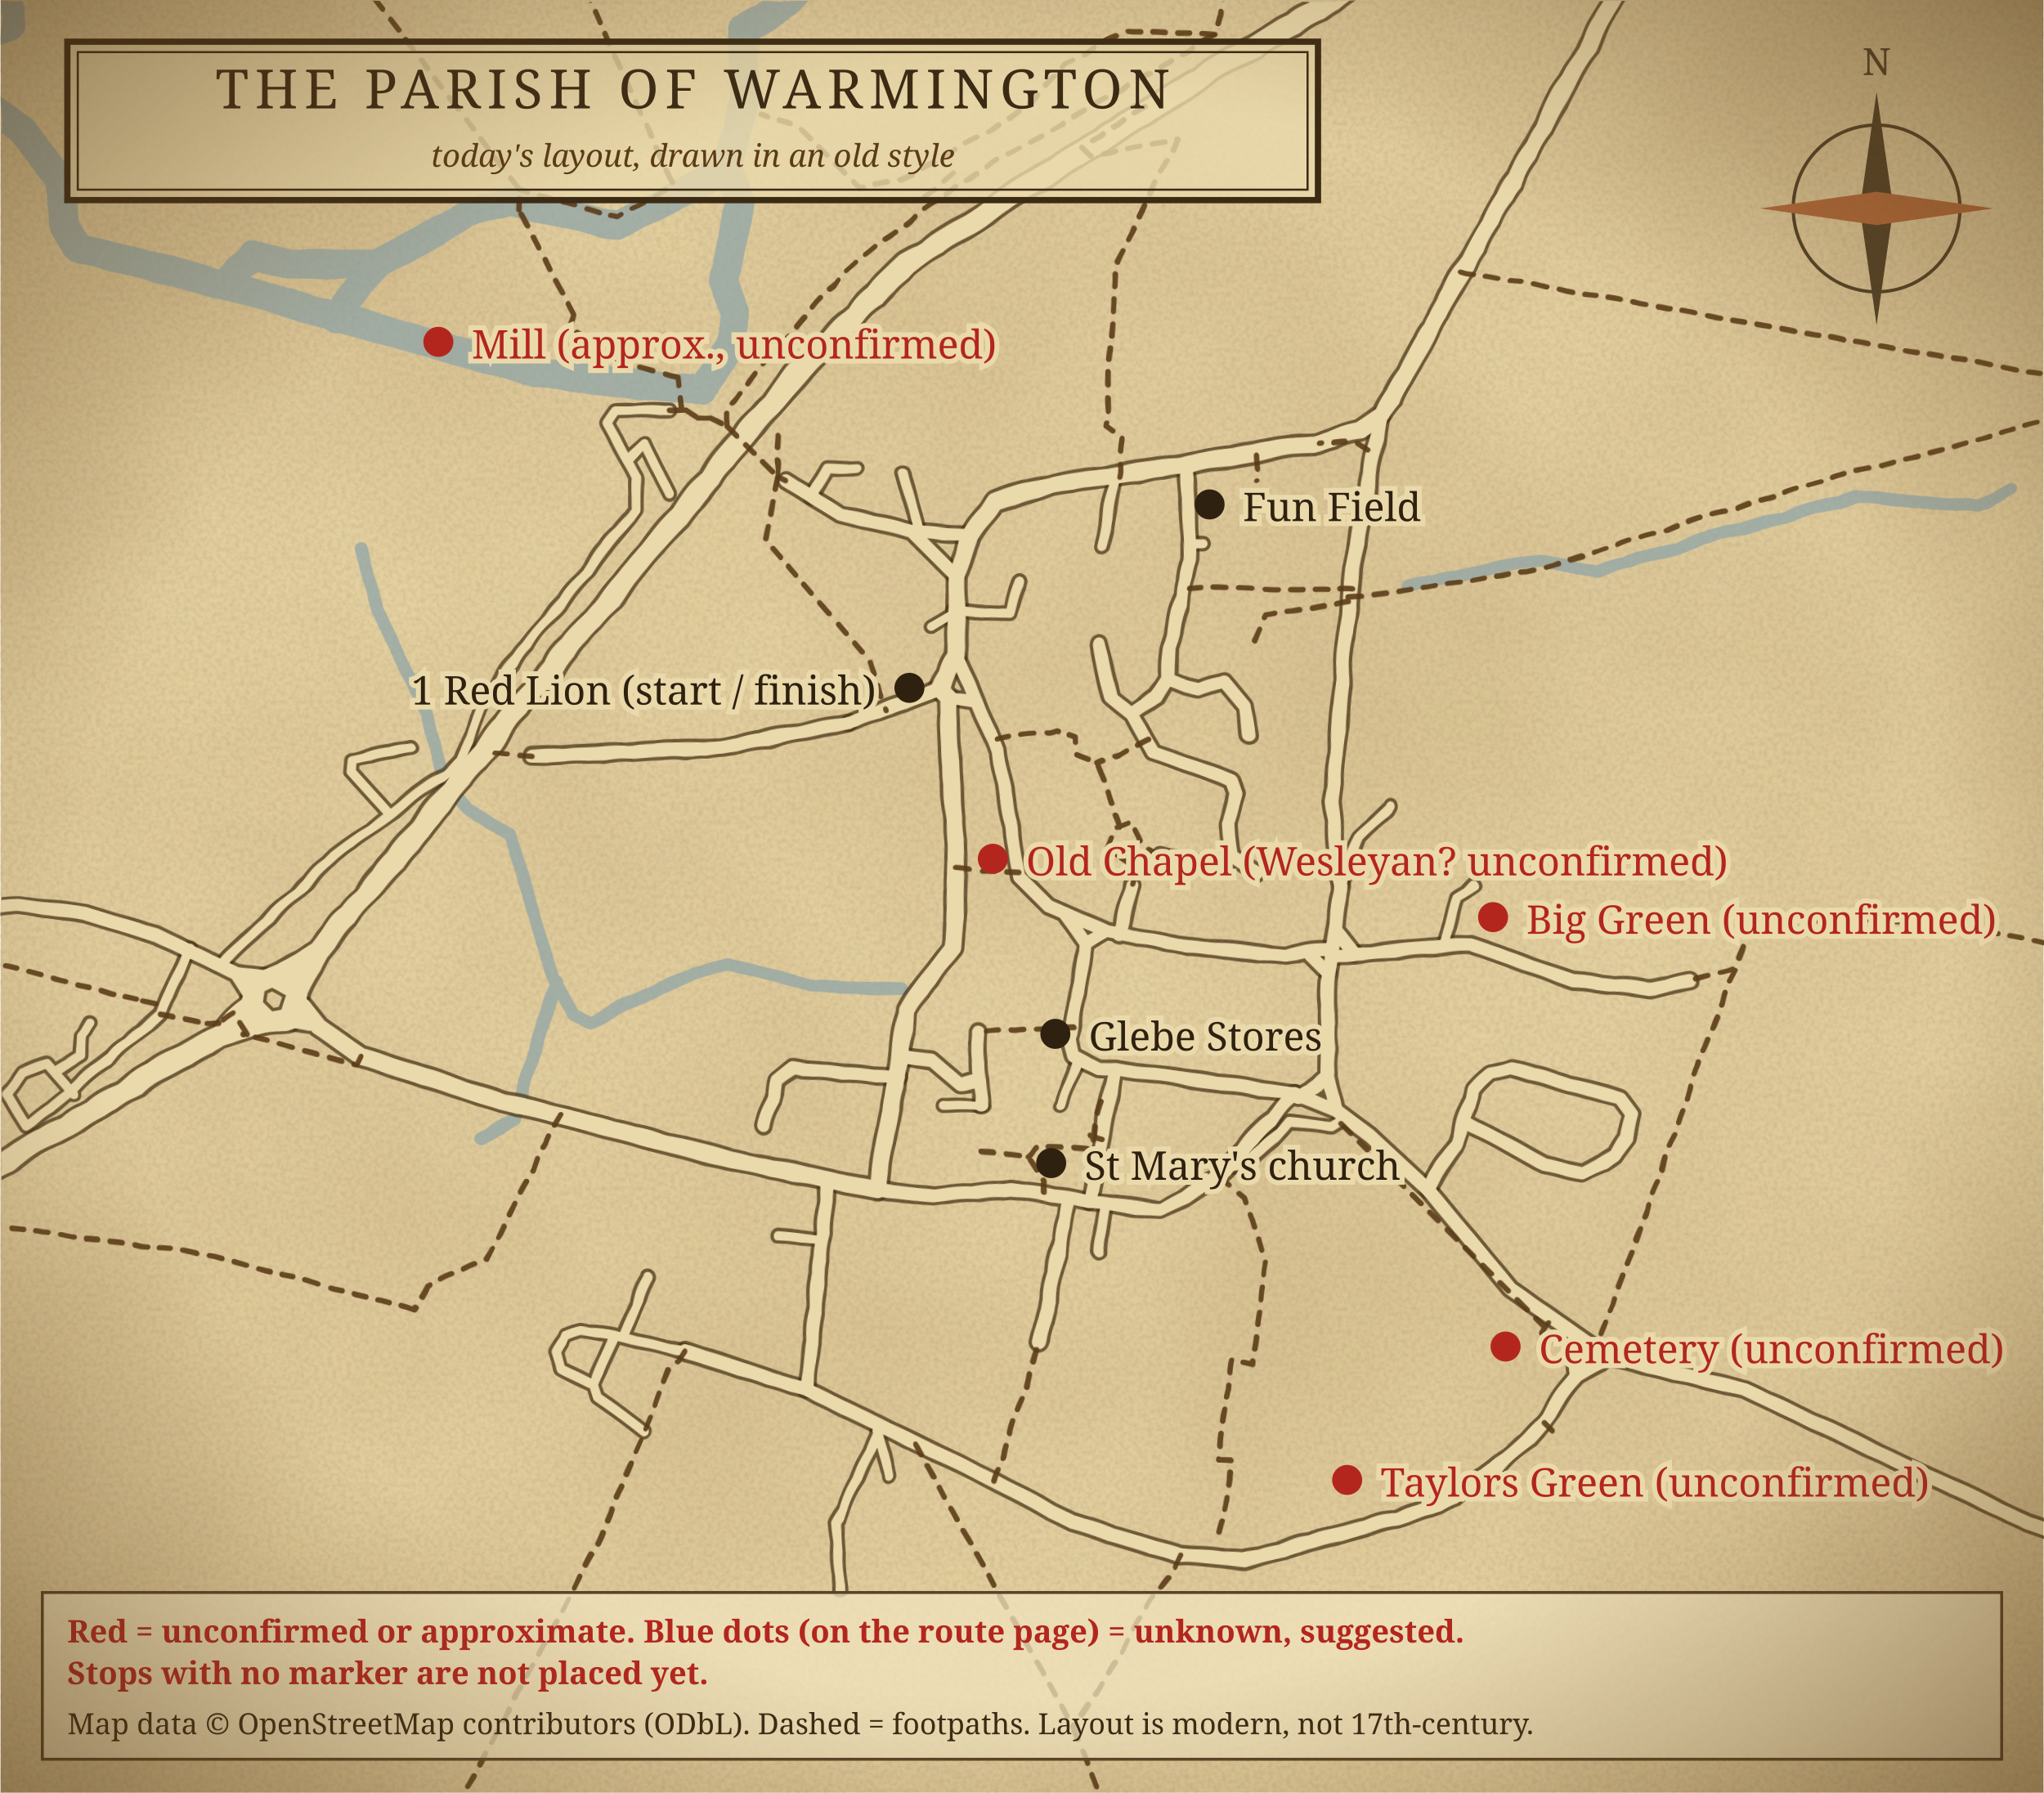
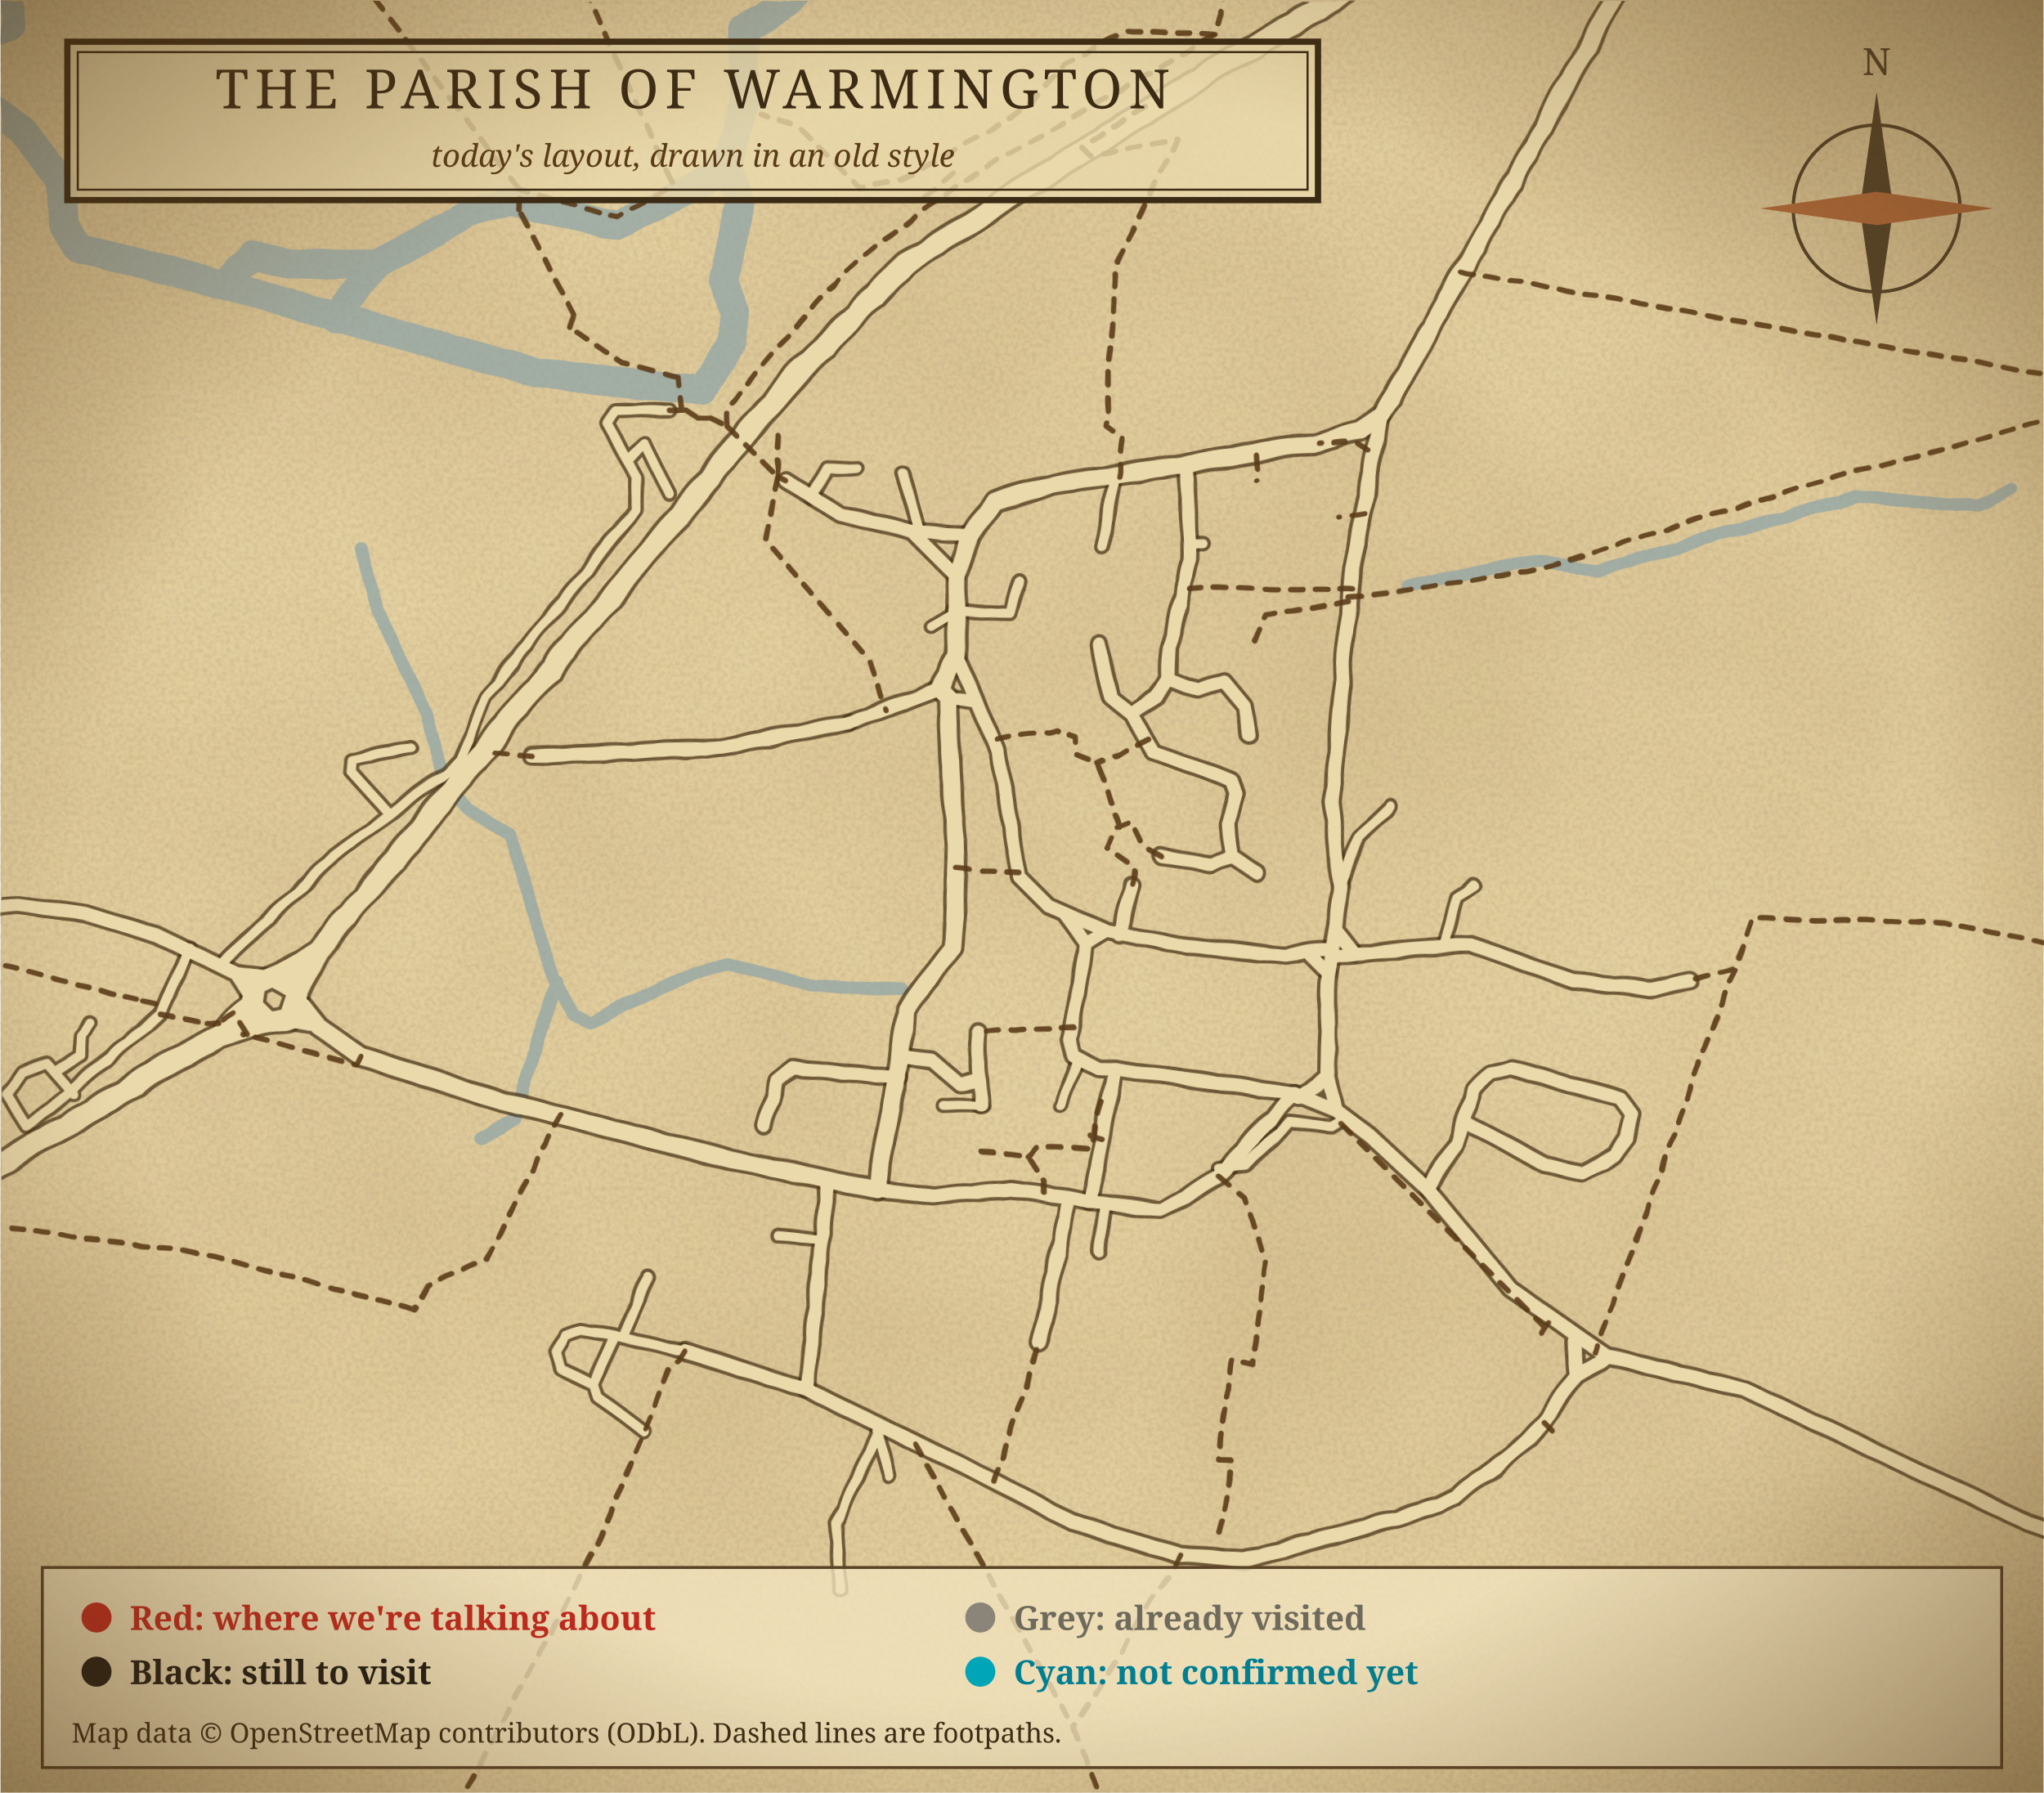
<svg xmlns="http://www.w3.org/2000/svg" width="1000" height="877" viewBox="215 470 490 430" font-family="Georgia,serif">
  <defs>
    <filter id="paper" x="0" y="0" width="100%" height="100%">
      <feTurbulence type="fractalNoise" baseFrequency="0.012" numOctaves="4" seed="7" />
      <feColorMatrix type="matrix" values="0 0 0 0 0.55 0 0 0 0 0.40 0 0 0 0 0.20 0 0 0 0.55 -0.05" />
    </filter>
    <filter id="speck">
      <feTurbulence type="fractalNoise" baseFrequency="0.9" numOctaves="2" seed="3" />
      <feColorMatrix type="matrix" values="0 0 0 0 0.3 0 0 0 0 0.2 0 0 0 0 0.1 0 0 0 0.35 -0.12" />
    </filter>
    <radialGradient id="vig" cx="50%" cy="50%" r="75%">
      <stop offset="60%" stop-color="#6b4a1f" stop-opacity="0" />
      <stop offset="100%" stop-color="#4a2f0e" stop-opacity="0.65" />
    </radialGradient>
    <filter id="rough">
      <feTurbulence baseFrequency="0.06" numOctaves="2" seed="2" result="t" />
      <feDisplacementMap in="SourceGraphic" in2="t" scale="1.2" />
    </filter>
  </defs>
  <rect x="215" y="470" width="490" height="430" fill="#e6d3a3" />
  <rect x="215" y="470" width="490" height="430" filter="url(#paper)" />
  <rect x="215" y="470" width="490" height="430" filter="url(#speck)" />
  <g filter="url(#rough)">
    <path d="M268 538L275 531L284 533L305 533L327 521L337 518L363 524L389 510L393 494L393 477L404 470L411 462L412 434L416 412L423 400M268 538L343 559L368 562M208 431L212 460L217 472L217 476L199 483L196 487L198 492L202 495L213 496L220 501L229 513L230 524L233 529L268 538M368 562L383 563L390 552L391 545L388 537L392 518L389 510M305 533L295 546" fill="none" stroke="#8aa3a8" stroke-width="7" stroke-linecap="round" stroke-linejoin="round" opacity=".7" />
    <path d="M697 587L689 591L660 589L627 598L598 607L584 604L552 610M431 707L409 706L389 701L381 703L356 715L352 713L347 704L337 670L327 664L321 657L317 641L305 616L301 601M330 743L338 738L348 705" fill="none" stroke="#8aa3a8" stroke-width="3" stroke-linecap="round" stroke-linejoin="round" opacity=".7" />
    <path d="M221 740L253 713L260 697M322 655L325 652L331 637L367 592L367 584L360 571M438 620L443 617M362 568L375 568M360 571L362 568M507 750L513 749L524 739L534 740L537 738M369 813L358 805L357 802L362 790L379 794M357 802L349 798L348 794L350 790L354 789L362 790M482 584L479 601M561 696L564 685L568 682M443 616L457 617L459 609M548 663L541 671L536 682M431 583L435 597M426 812L415 835L416 851M425 813L428 824M441 735L450 735M478 770L480 759M409 589L413 582L420 582M473 724L469 735M401 766L411 767M370 776L364 790M221 740L216 732L220 727L226 725L232 732M228 727L234 723L234 718L236 715M308 665L299 655L299 652L313 649M267 701L295 675L319 657M319 657L322 655M501 600L503 600M365 580L369 576L375 588" fill="none" stroke="#4a3417" stroke-width="3.8" stroke-linecap="round" stroke-linejoin="round" opacity=".75" />
    <path d="M480 693L475 696L471 719L472 723L478 726M398 740L401 729L405 726L430 728M516 679L510 675L509 667L511 660L510 657L491 650L486 641L492 637L495 633L495 625L500 604L499 582M478 726L482 726M620 705L610 707L592 705L567 696L534 699M534 697L523 699L495 696L480 693M557 755L564 744L568 731L572 727L577 726L603 733M476 758L482 726M508 633L502 635L495 633M433 597L444 608M493 675L505 677L510 675M478 624L481 637L486 641M418 643L440 635M603 733L606 737L605 743L602 747L594 751L585 749L566 739M408 803L413 753M433 597L447 598M482 726L487 727M480 693L466 687L459 680L454 650L444 627M529 699L533 703M449 729L445 730L438 724L431 723M449 717L450 735M475 696L470 689M442 637L448 638M508 633L513 639L514 646M486 682L483 694M403 585L416 593L433 597M487 727L525 732" fill="none" stroke="#4a3417" stroke-width="4.6" stroke-linecap="round" stroke-linejoin="round" opacity=".75" />
    <path d="M-121 457L82 660L91 665L162 687L178 689L219 687L235 689L252 694L271 703M275 709L271 703M271 703L278 704M534 697L536 682L534 662M543 742L557 755L577 779L600 795M464 792L471 757M379 794L408 803L453 825M534 662L539 606L546 569M600 795L633 803L701 835L748 851L793 863L827 869L882 885M535 736L533 728L533 705M476 758L493 760M471 757L476 758M453 825L472 835L498 843L513 844L560 831L573 822L585 811L593 800M425 755L439 757L457 755L471 757M533 728L526 733M592 791L593 800M539 698L535 693M418 643L388 649L342 651M525 732L535 736L543 742M533 705L534 697M593 800L600 795M493 760L507 752L525 732" fill="none" stroke="#4a3417" stroke-width="4.8" stroke-linecap="round" stroke-linejoin="round" opacity=".75" />
    <path d="M287 711L291 716M291 716L301 723M289 715L284 714M425 755L432 712L443 697L444 680L442 637L440 635M340 735L390 748M440 635L444 627M444 608L447 598L453 590L467 586L531 576L541 573L546 569L563 539M444 627L444 608M335 734L340 735M301 723L335 734M390 748L425 755M563 539L601 471L611 449L611 439L608 428" fill="none" stroke="#4a3417" stroke-width="5.6" stroke-linecap="round" stroke-linejoin="round" opacity=".75" />
    <path d="M280 704L291 698M291 698L286 707M286 707L284 714L279 715M279 715L267 718M267 718L275 711M291 698L390 578M394 573L407 558L432 533L493 494L547 462M390 578L394 573M213 750L267 718M275 711L276 706L280 704M280 704L286 707M279 715L275 711" fill="none" stroke="#4a3417" stroke-width="6.6" stroke-linecap="round" stroke-linejoin="round" opacity=".75" />
    <path d="M221 740L253 713L260 697M322 655L325 652L331 637L367 592L367 584L360 571M438 620L443 617M362 568L375 568M360 571L362 568M507 750L513 749L524 739L534 740L537 738M369 813L358 805L357 802L362 790L379 794M357 802L349 798L348 794L350 790L354 789L362 790M482 584L479 601M561 696L564 685L568 682M443 616L457 617L459 609M548 663L541 671L536 682M431 583L435 597M426 812L415 835L416 851M425 813L428 824M441 735L450 735M478 770L480 759M409 589L413 582L420 582M473 724L469 735M401 766L411 767M370 776L364 790M221 740L216 732L220 727L226 725L232 732M228 727L234 723L234 718L236 715M308 665L299 655L299 652L313 649M267 701L295 675L319 657M319 657L322 655M501 600L503 600M365 580L369 576L375 588" fill="none" stroke="#ead9ab" stroke-width="2.2" stroke-linecap="round" stroke-linejoin="round" />
    <path d="M480 693L475 696L471 719L472 723L478 726M398 740L401 729L405 726L430 728M516 679L510 675L509 667L511 660L510 657L491 650L486 641L492 637L495 633L495 625L500 604L499 582M478 726L482 726M620 705L610 707L592 705L567 696L534 699M534 697L523 699L495 696L480 693M557 755L564 744L568 731L572 727L577 726L603 733M476 758L482 726M508 633L502 635L495 633M433 597L444 608M493 675L505 677L510 675M478 624L481 637L486 641M418 643L440 635M603 733L606 737L605 743L602 747L594 751L585 749L566 739M408 803L413 753M433 597L447 598M482 726L487 727M480 693L466 687L459 680L454 650L444 627M529 699L533 703M449 729L445 730L438 724L431 723M449 717L450 735M475 696L470 689M442 637L448 638M508 633L513 639L514 646M486 682L483 694M403 585L416 593L433 597M487 727L525 732" fill="none" stroke="#ead9ab" stroke-width="3" stroke-linecap="round" stroke-linejoin="round" />
    <path d="M-121 457L82 660L91 665L162 687L178 689L219 687L235 689L252 694L271 703M275 709L271 703M271 703L278 704M534 697L536 682L534 662M543 742L557 755L577 779L600 795M464 792L471 757M379 794L408 803L453 825M534 662L539 606L546 569M600 795L633 803L701 835L748 851L793 863L827 869L882 885M535 736L533 728L533 705M476 758L493 760M471 757L476 758M453 825L472 835L498 843L513 844L560 831L573 822L585 811L593 800M425 755L439 757L457 755L471 757M533 728L526 733M592 791L593 800M539 698L535 693M418 643L388 649L342 651M525 732L535 736L543 742M533 705L534 697M593 800L600 795M493 760L507 752L525 732" fill="none" stroke="#ead9ab" stroke-width="3.2" stroke-linecap="round" stroke-linejoin="round" />
    <path d="M287 711L291 716M291 716L301 723M289 715L284 714M425 755L432 712L443 697L444 680L442 637L440 635M340 735L390 748M440 635L444 627M444 608L447 598L453 590L467 586L531 576L541 573L546 569L563 539M444 627L444 608M335 734L340 735M301 723L335 734M390 748L425 755M563 539L601 471L611 449L611 439L608 428" fill="none" stroke="#ead9ab" stroke-width="4" stroke-linecap="round" stroke-linejoin="round" />
    <path d="M280 704L291 698M291 698L286 707M286 707L284 714L279 715M279 715L267 718M267 718L275 711M291 698L390 578M394 573L407 558L432 533L493 494L547 462M390 578L394 573M213 750L267 718M275 711L276 706L280 704M280 704L286 707M279 715L275 711" fill="none" stroke="#ead9ab" stroke-width="5" stroke-linecap="round" stroke-linejoin="round" />
    <path d="M538 613L581 607L655 584L731 564M379 568L382 570M461 747L463 745L476 745L479 734L481 734M450 746L461 747L465 753L465 756M349 737L331 772L317 778M314 784L266 771L202 762M317 778L314 784M453 825L464 792M375 568L378 568M339 515L286 445L291 442L309 438L330 438L340 434M339 520L339 515M377 560L364 557L351 548M378 568L379 568M352 545L339 520M351 548L352 545M378 568L377 560M434 816L472 884L497 949L496 952L527 1043M498 843L472 884M510 796L507 820L510 820L507 840M340 434L376 514L363 522L339 515M493 675L489 673L486 667L482 668L480 673L487 678L486 682M490 647L478 653M630 702L620 705M483 668L478 653L473 651L473 647L468 645L453 647M382 570L385 570M385 570L389 572M757 712L706 696L681 691L635 690L597 794M401 584L398 599L423 628L427 640M401 574L401 584M585 811L588 814M253 713L264 715M507 752L513 757L518 772L515 797L510 796M489 495L474 505L476 507L497 503L482 533L480 572L484 575L483 584M264 715L266 715M476 742L479 743M538 614L518 617L515 624M539 611L499 611M543 578L540 576L531 576M472 716L449 717M443 511L436 517L437 519M301 723L300 725L273 718M444 678L459 679M585 788L536 739M586 787L584 790M516 579L516 585M266 715L267 715M342 651L332 650" fill="none" stroke="#5a3b17" stroke-width="1.3" stroke-linecap="round" stroke-linejoin="round" stroke-dasharray="3 3" opacity=".9" />
    <path d="M542 593L536 594M274 718L271 713L267 715" fill="none" stroke="#5a3b17" stroke-width="1.3" stroke-linecap="round" stroke-linejoin="round" stroke-dasharray="3 3" opacity=".9" />
    <path d="M401 584L403 585M389 572L389 568L394 561L417 535L444 514L506 478L519 422L530 360L523 318L526 256M389 572L401 584" fill="none" stroke="#5a3b17" stroke-width="1.3" stroke-linecap="round" stroke-linejoin="round" stroke-dasharray="3 3" opacity=".9" />
    <path d="M565 535L731 564M379 794L375 798L358 840L325 901L311 921L216 1083M204 698L249 710M506 478L485 477L470 485L462 495L431 513L421 515L406 500L397 497M249 710L254 711" fill="none" stroke="#5a3b17" stroke-width="1.3" stroke-linecap="round" stroke-linejoin="round" stroke-dasharray="3 3" opacity=".9" />
  </g>
-   <circle cx="433" cy="635" r="3.6" fill="#2f2110" />
-   <text x="425" y="639" font-size="9.5" fill="#2f2110" text-anchor="end" stroke="#ead9ab" stroke-width="2.4" paint-order="stroke">1  Red Lion (start / finish)</text>
-   <circle cx="468" cy="718" r="3.6" fill="#2f2110" />
-   <text x="476" y="722" font-size="9.5" fill="#2f2110" text-anchor="start" stroke="#ead9ab" stroke-width="2.4" paint-order="stroke">Glebe Stores</text>
-   <circle cx="467" cy="749" r="3.6" fill="#2f2110" />
-   <text x="475" y="753" font-size="9.5" fill="#2f2110" text-anchor="start" stroke="#ead9ab" stroke-width="2.4" paint-order="stroke">St Mary's church</text>
-   <circle cx="505" cy="591" r="3.6" fill="#2f2110" />
-   <text x="513" y="595" font-size="9.5" fill="#2f2110" text-anchor="start" stroke="#ead9ab" stroke-width="2.4" paint-order="stroke">Fun Field</text>
-   <circle cx="453" cy="676" r="3.6" fill="#b3261e" />
-   <text x="461" y="680" font-size="9.5" fill="#b3261e" text-anchor="start" stroke="#ead9ab" stroke-width="2.4" paint-order="stroke">Old Chapel (Wesleyan? unconfirmed)</text>
-   <circle cx="538" cy="825" r="3.6" fill="#b3261e" />
-   <text x="546" y="829" font-size="9.5" fill="#b3261e" text-anchor="start" stroke="#ead9ab" stroke-width="2.4" paint-order="stroke">Taylors Green (unconfirmed)</text>
-   <circle cx="573" cy="690" r="3.6" fill="#b3261e" />
-   <text x="581" y="694" font-size="9.5" fill="#b3261e" text-anchor="start" stroke="#ead9ab" stroke-width="2.4" paint-order="stroke">Big Green (unconfirmed)</text>
-   <circle cx="576" cy="793" r="3.6" fill="#b3261e" />
-   <text x="584" y="797" font-size="9.5" fill="#b3261e" text-anchor="start" stroke="#ead9ab" stroke-width="2.4" paint-order="stroke">Cemetery (unconfirmed)</text>
-   <circle cx="320" cy="552" r="3.6" fill="#b3261e" />
-   <text x="328" y="556" font-size="9.5" fill="#b3261e" text-anchor="start" stroke="#ead9ab" stroke-width="2.4" paint-order="stroke">Mill (approx., unconfirmed)</text>
  <g transform="translate(665 520)" stroke="#3b2a14" fill="#3b2a14" opacity=".85">
    <circle r="20" fill="none" stroke-width=".8" />
    <path d="M0 -28 L4 0 L0 28 L-4 0Z" stroke="none" />
    <path d="M-28 0 L0 -4 L28 0 L0 4Z" fill="#a8592a" stroke="none" />
    <text y="-32" text-anchor="middle" stroke="none" font-size="9">N</text>
  </g>
  <rect x="231" y="480" width="300" height="38" fill="#ead9ab" fill-opacity=".8" stroke="#3b2a14" stroke-width="1.5" />
  <rect x="233.5" y="482.5" width="295" height="33" fill="none" stroke="#3b2a14" stroke-width=".5" />
  <text x="381" y="496" text-anchor="middle" font-size="13" fill="#3b2a14" letter-spacing="1.5">THE PARISH OF WARMINGTON</text>
  <text x="381" y="510" text-anchor="middle" font-size="7.5" font-style="italic" fill="#5a3b17">today's layout, drawn in an old style</text>
-   <rect x="225" y="852" width="470" height="40" fill="#f0e2bd" fill-opacity=".75" stroke="#5a4326" stroke-width=".7" />
-   <text x="231" y="864" font-size="7.5" fill="#b3261e" font-weight="bold">Red = unconfirmed or approximate. Blue dots (on the route page) = unknown, suggested.</text>
-   <text x="231" y="874" font-size="7.5" fill="#b3261e" font-weight="bold">Stops with no marker are not placed yet.</text>
-   <text x="231" y="886" font-size="7" fill="#3b2a14">Map data © OpenStreetMap contributors (ODbL). Dashed = footpaths. Layout is modern, not 17th-century.</text>
+   <rect x="225" y="846" width="470" height="48" fill="#f0e2bd" fill-opacity=".8" stroke="#5a4326" stroke-width=".7" />
+   <g font-size="8" font-family="Georgia,serif">
+     <circle cx="238" cy="858" r="3.6" fill="#c0281d" />
+     <text x="246" y="861" fill="#c0281d" font-weight="bold">Red: where we're talking about</text>
+     <circle cx="450" cy="858" r="3.6" fill="#8a8578" />
+     <text x="458" y="861" fill="#6f6a5c" font-weight="bold">Grey: already visited</text>
+     <circle cx="238" cy="871" r="3.6" fill="#1e1a12" />
+     <text x="246" y="874" fill="#1e1a12" font-weight="bold">Black: still to visit</text>
+     <circle cx="450" cy="871" r="3.6" fill="#00a5b8" />
+     <text x="458" y="874" fill="#007f92" font-weight="bold">Cyan: not confirmed yet</text>
+     <text x="232" y="888" font-size="6.5" fill="#3b2a14">Map data © OpenStreetMap contributors (ODbL). Dashed lines are footpaths.</text>
+   </g>
  <rect x="215" y="470" width="490" height="430" fill="url(#vig)" />
</svg>
